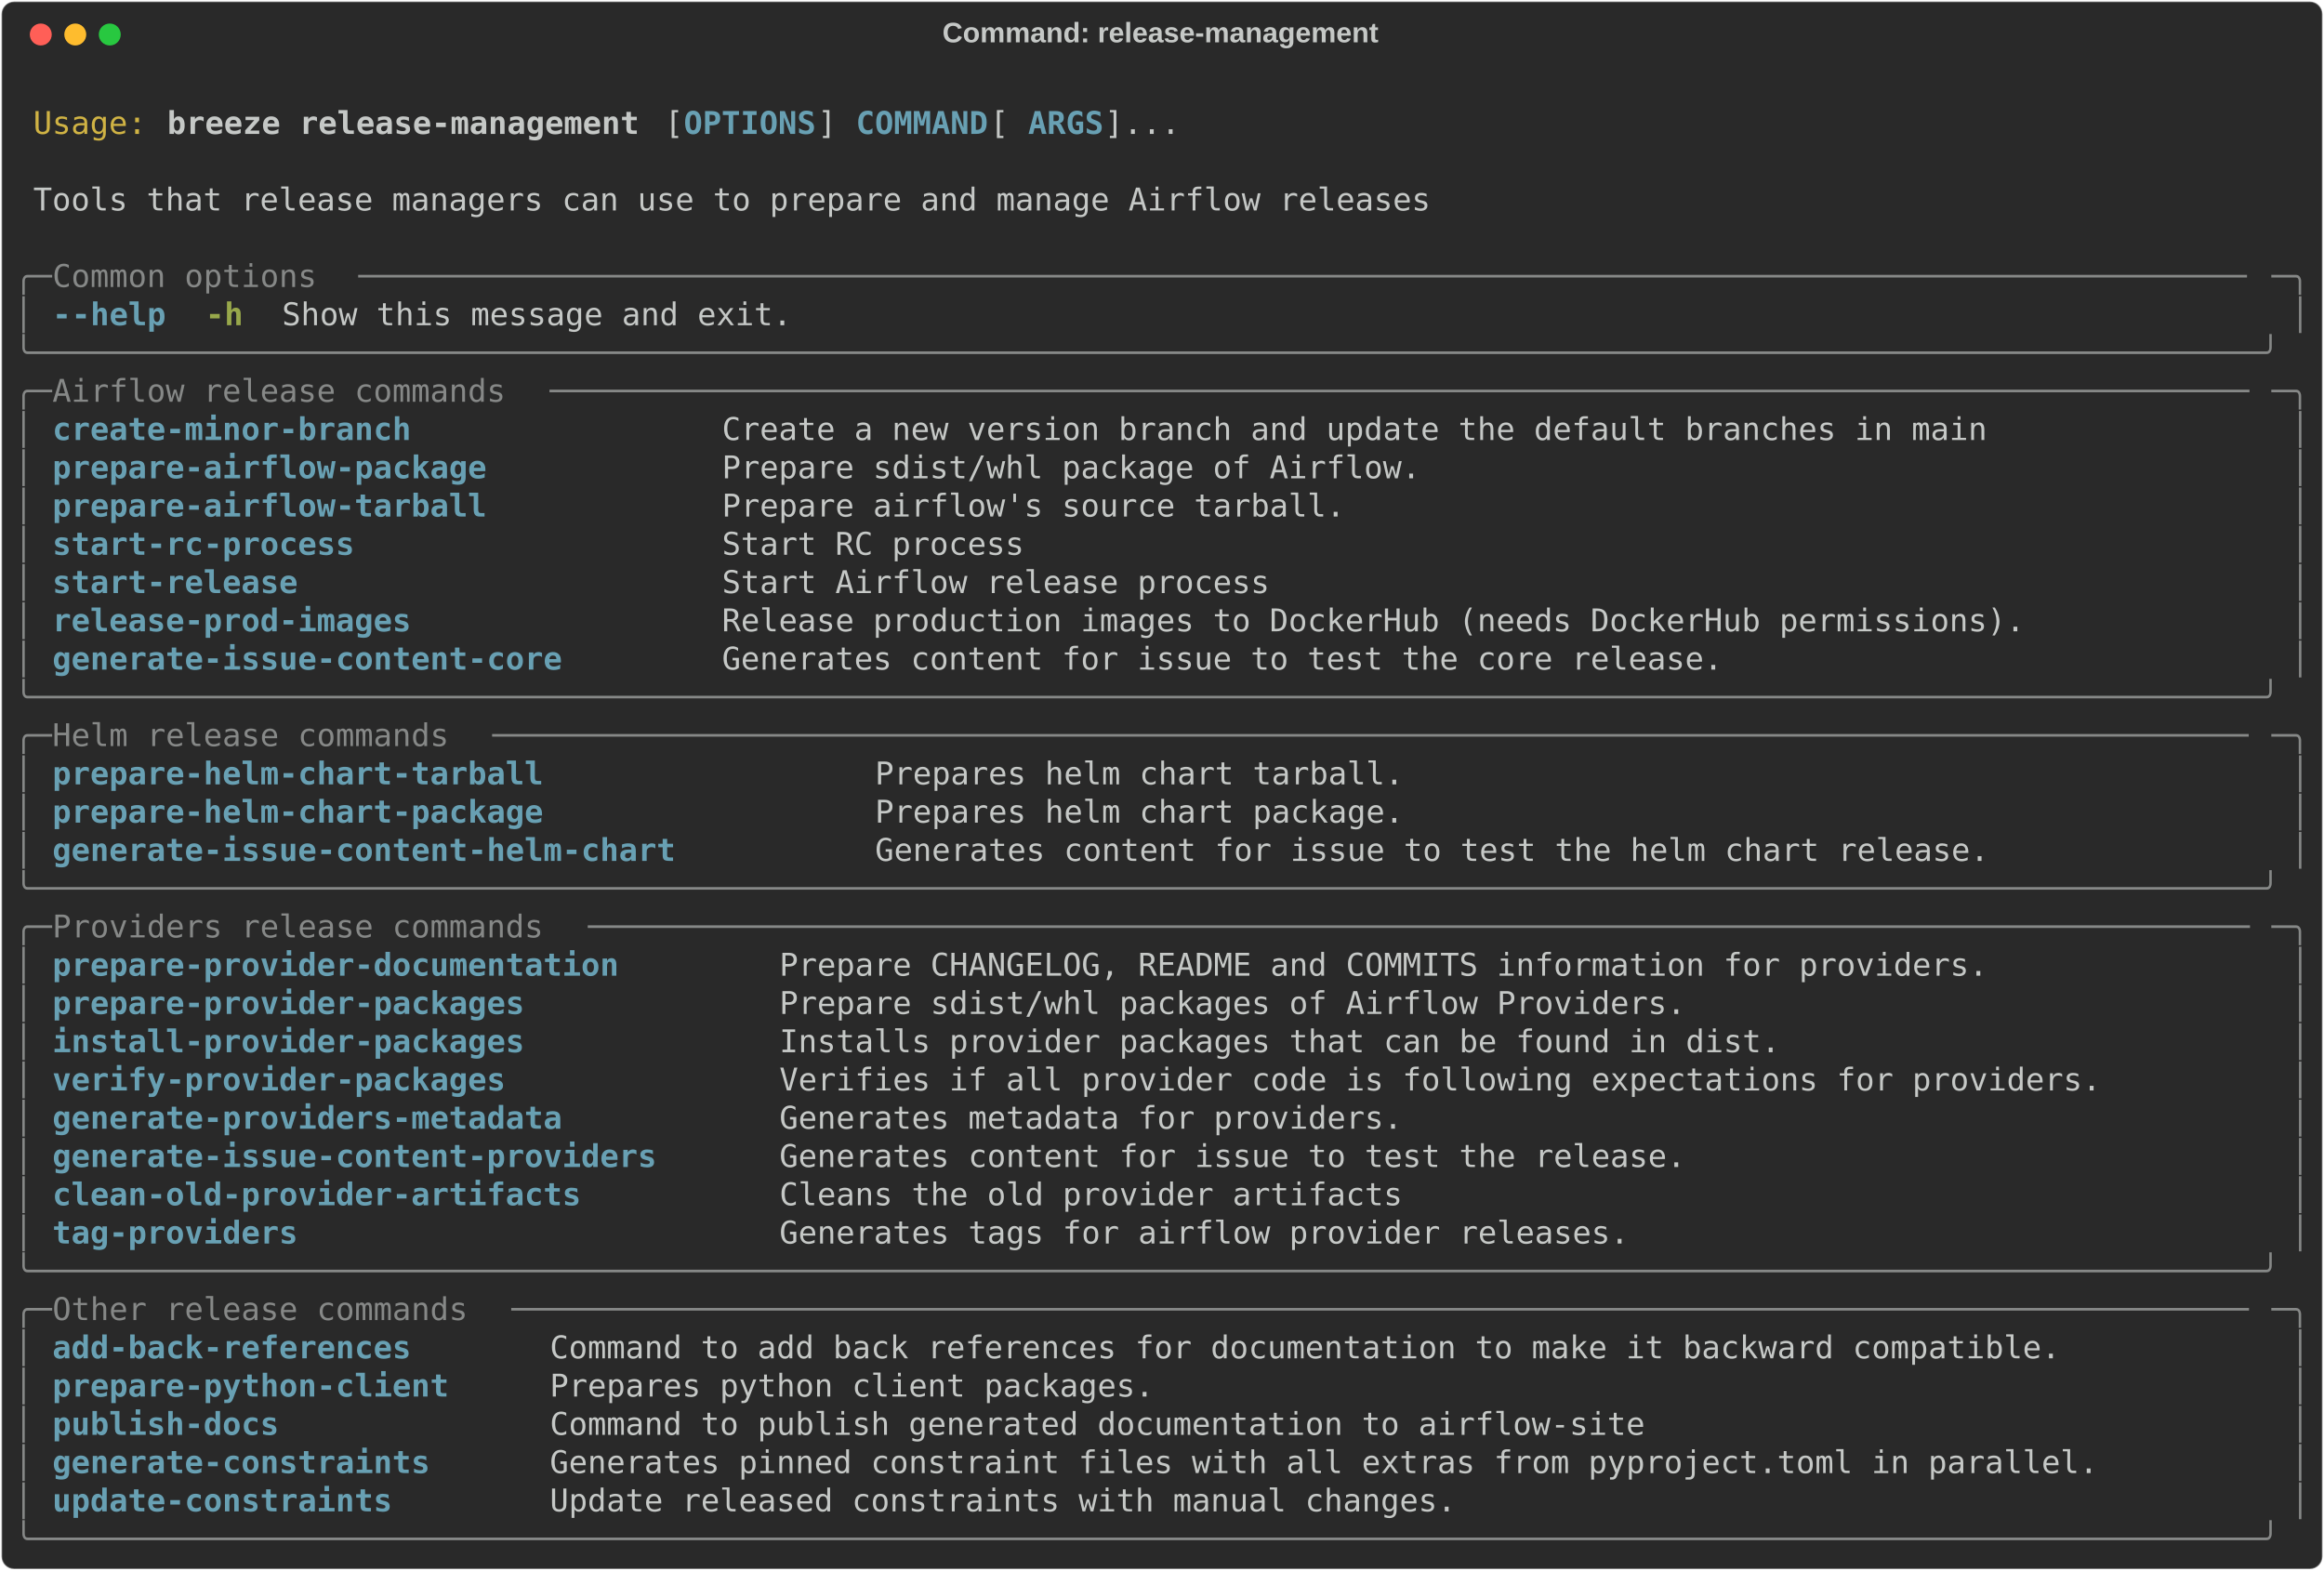
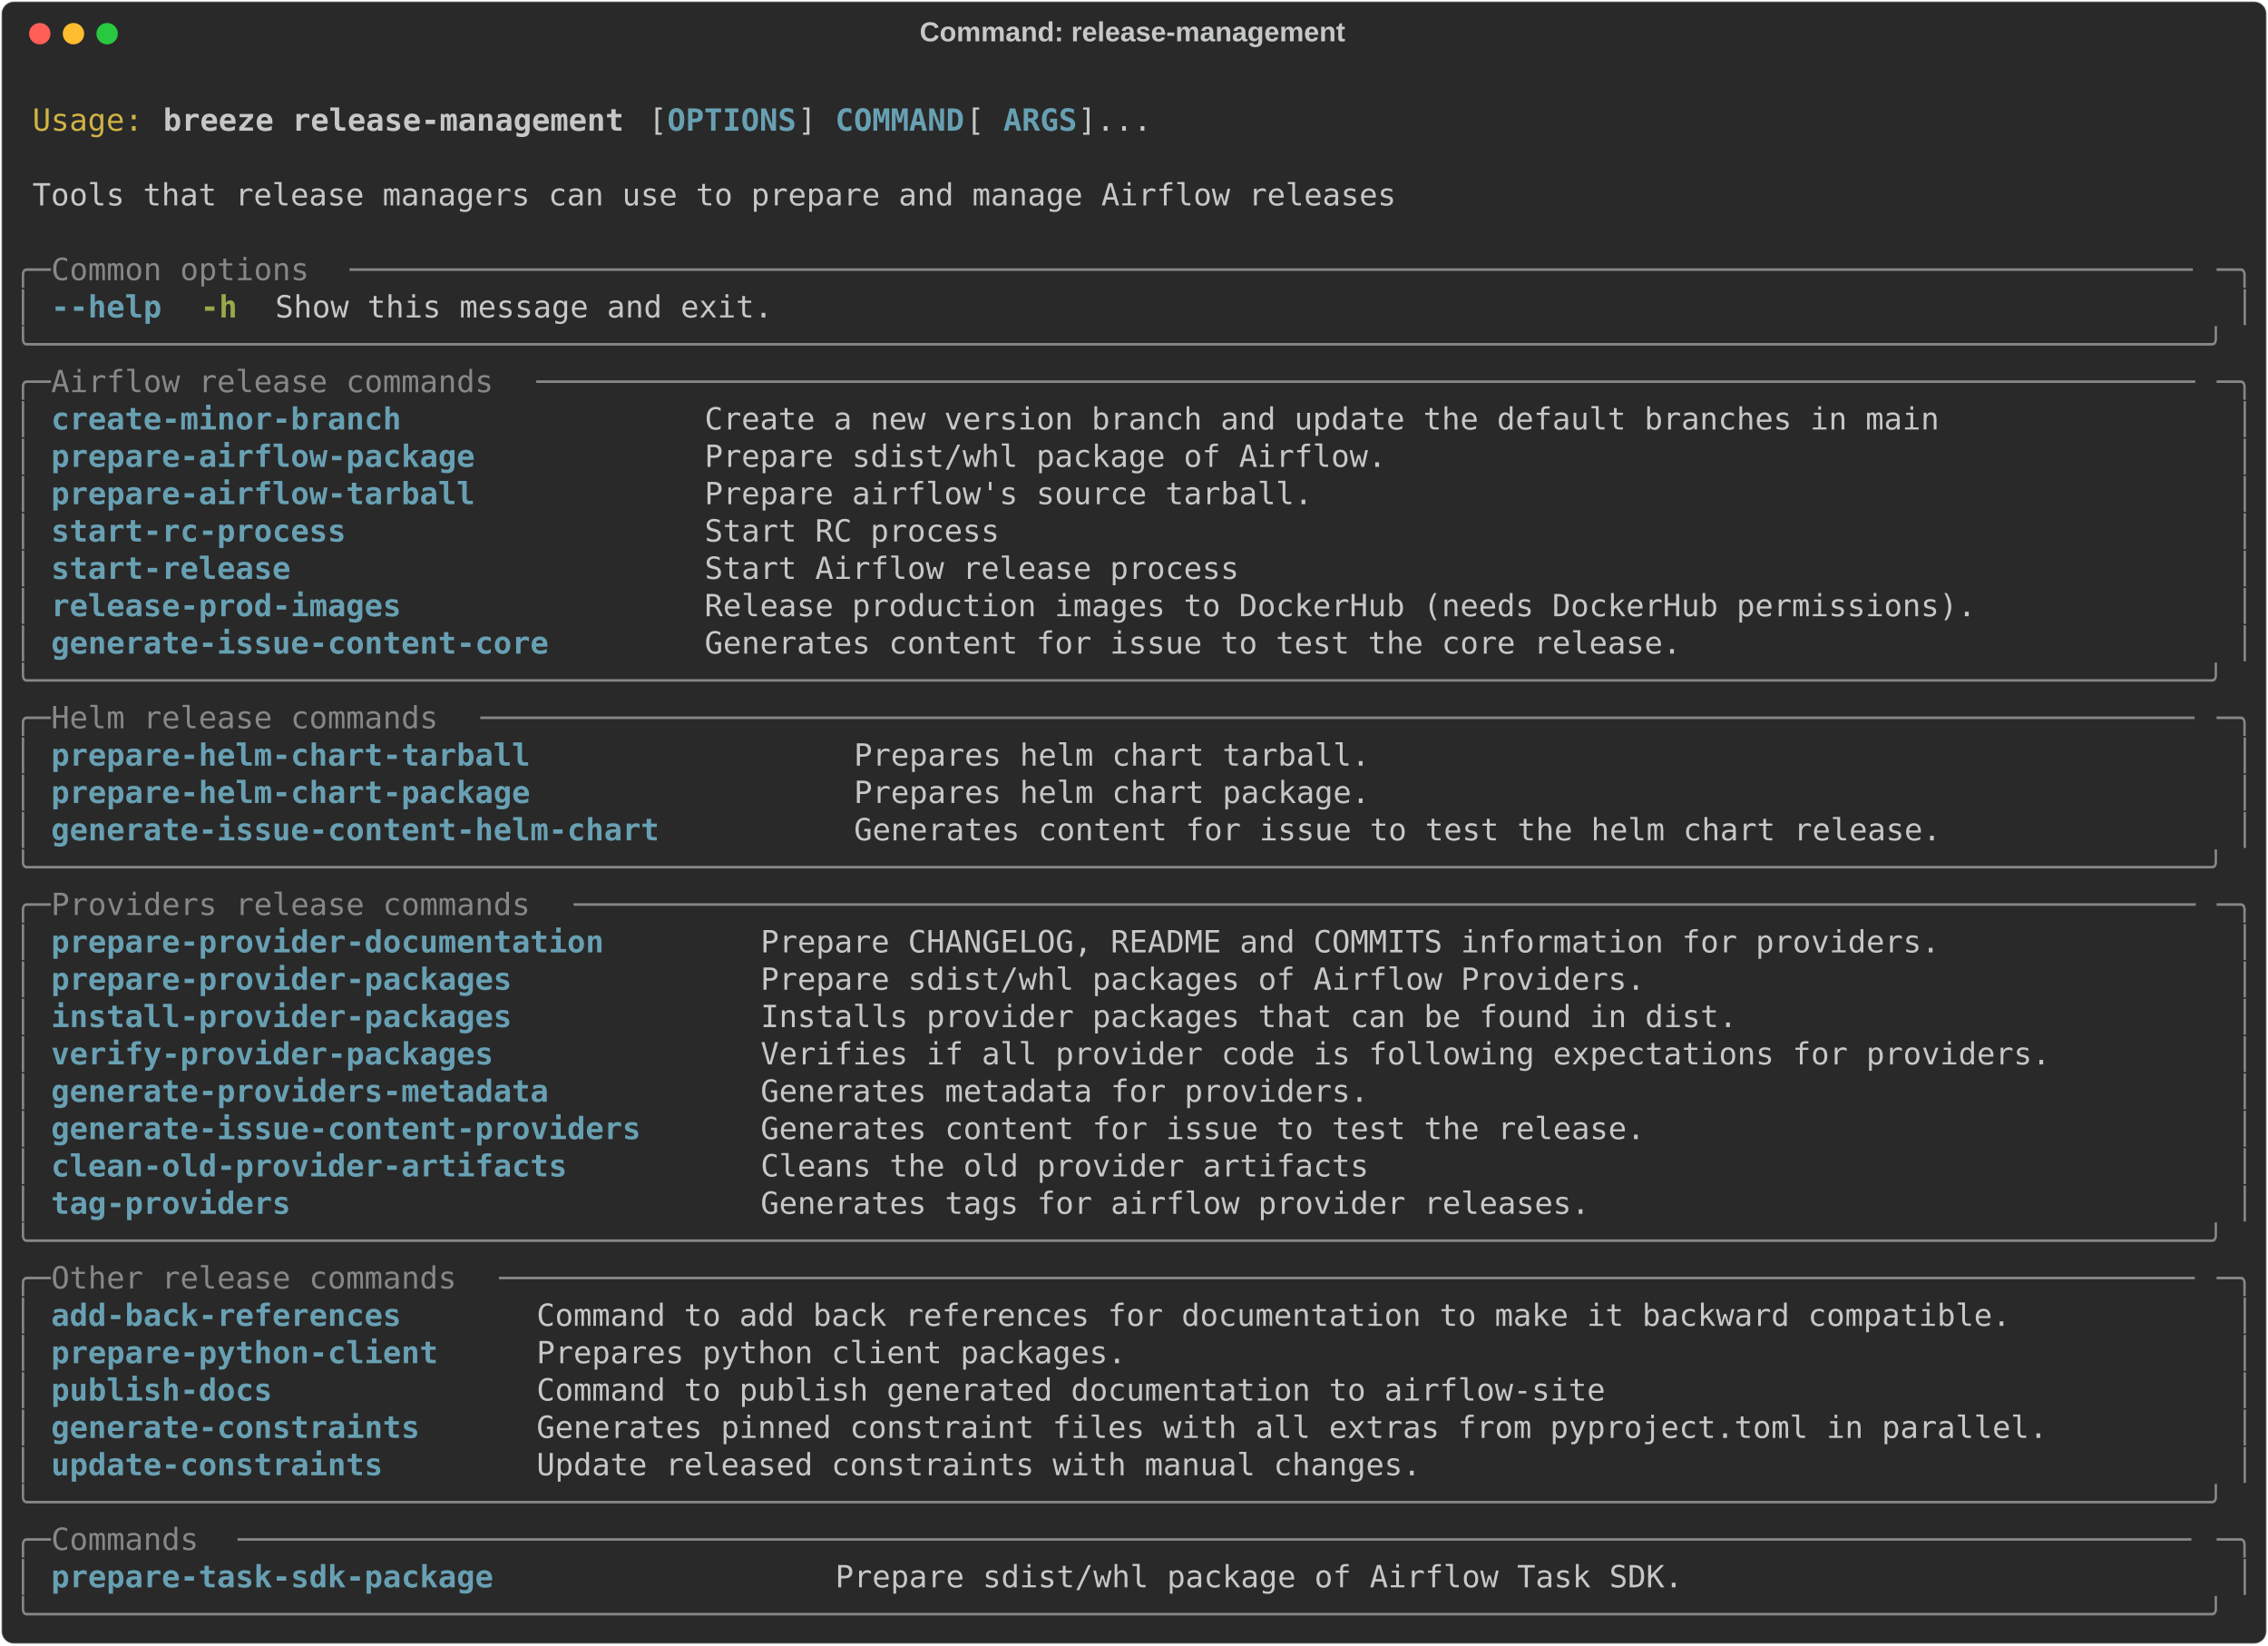
- <svg xmlns="http://www.w3.org/2000/svg" class="rich-terminal" viewBox="0 0 1482 1001.6">
+ <svg xmlns="http://www.w3.org/2000/svg" class="rich-terminal" viewBox="0 0 1482 1074.8">
  <style>

    @font-face {
        font-family: "Fira Code";
        src: local("FiraCode-Regular"),
                url("https://cdnjs.cloudflare.com/ajax/libs/firacode/6.2.0/woff2/FiraCode-Regular.woff2") format("woff2"),
                url("https://cdnjs.cloudflare.com/ajax/libs/firacode/6.2.0/woff/FiraCode-Regular.woff") format("woff");
        font-style: normal;
        font-weight: 400;
    }
    @font-face {
        font-family: "Fira Code";
        src: local("FiraCode-Bold"),
                url("https://cdnjs.cloudflare.com/ajax/libs/firacode/6.2.0/woff2/FiraCode-Bold.woff2") format("woff2"),
                url("https://cdnjs.cloudflare.com/ajax/libs/firacode/6.2.0/woff/FiraCode-Bold.woff") format("woff");
        font-style: bold;
        font-weight: 700;
    }

    .breeze-release-management-matrix {
        font-family: Fira Code, monospace;
        font-size: 20px;
        line-height: 24.4px;
        font-variant-east-asian: full-width;
    }

    .breeze-release-management-title {
        font-size: 18px;
        font-weight: bold;
        font-family: arial;
    }

    .breeze-release-management-r1 { fill: #c5c8c6 }
.breeze-release-management-r2 { fill: #d0b344 }
.breeze-release-management-r3 { fill: #c5c8c6;font-weight: bold }
.breeze-release-management-r4 { fill: #68a0b3;font-weight: bold }
.breeze-release-management-r5 { fill: #868887 }
.breeze-release-management-r6 { fill: #98a84b;font-weight: bold }
    </style>
  <defs>
    <clipPath id="breeze-release-management-clip-terminal">
-       <rect x="0" y="0" width="1463.0" height="950.6" />
+       <rect x="0" y="0" width="1463.0" height="1023.8" />
    </clipPath>
    <clipPath id="breeze-release-management-line-0">
      <rect x="0" y="1.5" width="1464" height="24.65" />
    </clipPath>
    <clipPath id="breeze-release-management-line-1">
      <rect x="0" y="25.9" width="1464" height="24.65" />
    </clipPath>
    <clipPath id="breeze-release-management-line-2">
      <rect x="0" y="50.3" width="1464" height="24.65" />
    </clipPath>
    <clipPath id="breeze-release-management-line-3">
      <rect x="0" y="74.7" width="1464" height="24.65" />
    </clipPath>
    <clipPath id="breeze-release-management-line-4">
      <rect x="0" y="99.1" width="1464" height="24.65" />
    </clipPath>
    <clipPath id="breeze-release-management-line-5">
      <rect x="0" y="123.5" width="1464" height="24.65" />
    </clipPath>
    <clipPath id="breeze-release-management-line-6">
      <rect x="0" y="147.9" width="1464" height="24.65" />
    </clipPath>
    <clipPath id="breeze-release-management-line-7">
      <rect x="0" y="172.3" width="1464" height="24.65" />
    </clipPath>
    <clipPath id="breeze-release-management-line-8">
      <rect x="0" y="196.7" width="1464" height="24.65" />
    </clipPath>
    <clipPath id="breeze-release-management-line-9">
      <rect x="0" y="221.1" width="1464" height="24.65" />
    </clipPath>
    <clipPath id="breeze-release-management-line-10">
      <rect x="0" y="245.5" width="1464" height="24.65" />
    </clipPath>
    <clipPath id="breeze-release-management-line-11">
      <rect x="0" y="269.9" width="1464" height="24.65" />
    </clipPath>
    <clipPath id="breeze-release-management-line-12">
      <rect x="0" y="294.3" width="1464" height="24.65" />
    </clipPath>
    <clipPath id="breeze-release-management-line-13">
      <rect x="0" y="318.7" width="1464" height="24.65" />
    </clipPath>
    <clipPath id="breeze-release-management-line-14">
      <rect x="0" y="343.1" width="1464" height="24.65" />
    </clipPath>
    <clipPath id="breeze-release-management-line-15">
      <rect x="0" y="367.5" width="1464" height="24.65" />
    </clipPath>
    <clipPath id="breeze-release-management-line-16">
      <rect x="0" y="391.9" width="1464" height="24.65" />
    </clipPath>
    <clipPath id="breeze-release-management-line-17">
      <rect x="0" y="416.3" width="1464" height="24.65" />
    </clipPath>
    <clipPath id="breeze-release-management-line-18">
      <rect x="0" y="440.7" width="1464" height="24.65" />
    </clipPath>
    <clipPath id="breeze-release-management-line-19">
      <rect x="0" y="465.1" width="1464" height="24.65" />
    </clipPath>
    <clipPath id="breeze-release-management-line-20">
      <rect x="0" y="489.5" width="1464" height="24.65" />
    </clipPath>
    <clipPath id="breeze-release-management-line-21">
      <rect x="0" y="513.9" width="1464" height="24.65" />
    </clipPath>
    <clipPath id="breeze-release-management-line-22">
      <rect x="0" y="538.3" width="1464" height="24.65" />
    </clipPath>
    <clipPath id="breeze-release-management-line-23">
      <rect x="0" y="562.7" width="1464" height="24.65" />
    </clipPath>
    <clipPath id="breeze-release-management-line-24">
      <rect x="0" y="587.1" width="1464" height="24.65" />
    </clipPath>
    <clipPath id="breeze-release-management-line-25">
      <rect x="0" y="611.5" width="1464" height="24.65" />
    </clipPath>
    <clipPath id="breeze-release-management-line-26">
      <rect x="0" y="635.9" width="1464" height="24.65" />
    </clipPath>
    <clipPath id="breeze-release-management-line-27">
      <rect x="0" y="660.3" width="1464" height="24.65" />
    </clipPath>
    <clipPath id="breeze-release-management-line-28">
      <rect x="0" y="684.7" width="1464" height="24.65" />
    </clipPath>
    <clipPath id="breeze-release-management-line-29">
      <rect x="0" y="709.1" width="1464" height="24.65" />
    </clipPath>
    <clipPath id="breeze-release-management-line-30">
      <rect x="0" y="733.5" width="1464" height="24.65" />
    </clipPath>
    <clipPath id="breeze-release-management-line-31">
      <rect x="0" y="757.9" width="1464" height="24.65" />
    </clipPath>
    <clipPath id="breeze-release-management-line-32">
      <rect x="0" y="782.3" width="1464" height="24.65" />
    </clipPath>
    <clipPath id="breeze-release-management-line-33">
      <rect x="0" y="806.7" width="1464" height="24.65" />
    </clipPath>
    <clipPath id="breeze-release-management-line-34">
      <rect x="0" y="831.1" width="1464" height="24.65" />
    </clipPath>
    <clipPath id="breeze-release-management-line-35">
      <rect x="0" y="855.5" width="1464" height="24.65" />
    </clipPath>
    <clipPath id="breeze-release-management-line-36">
      <rect x="0" y="879.9" width="1464" height="24.65" />
    </clipPath>
    <clipPath id="breeze-release-management-line-37">
      <rect x="0" y="904.3" width="1464" height="24.65" />
    </clipPath>
+     <clipPath id="breeze-release-management-line-38">
+       <rect x="0" y="928.7" width="1464" height="24.65" />
+     </clipPath>
+     <clipPath id="breeze-release-management-line-39">
+       <rect x="0" y="953.1" width="1464" height="24.65" />
+     </clipPath>
+     <clipPath id="breeze-release-management-line-40">
+       <rect x="0" y="977.5" width="1464" height="24.65" />
+     </clipPath>
  </defs>
-   <rect fill="#292929" stroke="rgba(255,255,255,0.35)" stroke-width="1" x="1" y="1" width="1480" height="999.6" rx="8" />
+   <rect fill="#292929" stroke="rgba(255,255,255,0.35)" stroke-width="1" x="1" y="1" width="1480" height="1072.8" rx="8" />
  <text class="breeze-release-management-title" fill="#c5c8c6" text-anchor="middle" x="740" y="27">Command: release-management</text>
  <g transform="translate(26,22)">
    <circle cx="0" cy="0" r="7" fill="#ff5f57" />
    <circle cx="22" cy="0" r="7" fill="#febc2e" />
    <circle cx="44" cy="0" r="7" fill="#28c840" />
  </g>
  <g transform="translate(9, 41)" clip-path="url(#breeze-release-management-clip-terminal)">
    <g class="breeze-release-management-matrix">
      <text class="breeze-release-management-r1" x="1464" y="20" textLength="12.2" clip-path="url(#breeze-release-management-line-0)">
</text>
      <text class="breeze-release-management-r2" x="12.2" y="44.4" textLength="73.2" clip-path="url(#breeze-release-management-line-1)">Usage:</text>
      <text class="breeze-release-management-r3" x="97.6" y="44.4" textLength="305" clip-path="url(#breeze-release-management-line-1)">breeze release-management</text>
      <text class="breeze-release-management-r1" x="414.8" y="44.4" textLength="12.2" clip-path="url(#breeze-release-management-line-1)">[</text>
      <text class="breeze-release-management-r4" x="427" y="44.4" textLength="85.4" clip-path="url(#breeze-release-management-line-1)">OPTIONS</text>
      <text class="breeze-release-management-r1" x="512.4" y="44.4" textLength="24.4" clip-path="url(#breeze-release-management-line-1)">] </text>
      <text class="breeze-release-management-r4" x="536.8" y="44.4" textLength="85.4" clip-path="url(#breeze-release-management-line-1)">COMMAND</text>
      <text class="breeze-release-management-r1" x="622.2" y="44.4" textLength="24.4" clip-path="url(#breeze-release-management-line-1)"> [</text>
      <text class="breeze-release-management-r4" x="646.6" y="44.4" textLength="48.8" clip-path="url(#breeze-release-management-line-1)">ARGS</text>
      <text class="breeze-release-management-r1" x="695.4" y="44.4" textLength="48.8" clip-path="url(#breeze-release-management-line-1)">]...</text>
      <text class="breeze-release-management-r1" x="1464" y="44.4" textLength="12.2" clip-path="url(#breeze-release-management-line-1)">
</text>
      <text class="breeze-release-management-r1" x="1464" y="68.8" textLength="12.2" clip-path="url(#breeze-release-management-line-2)">
</text>
      <text class="breeze-release-management-r1" x="12.2" y="93.2" textLength="902.8" clip-path="url(#breeze-release-management-line-3)">Tools that release managers can use to prepare and manage Airflow releases</text>
      <text class="breeze-release-management-r1" x="1464" y="93.2" textLength="12.2" clip-path="url(#breeze-release-management-line-3)">
</text>
      <text class="breeze-release-management-r1" x="1464" y="117.6" textLength="12.2" clip-path="url(#breeze-release-management-line-4)">
</text>
      <text class="breeze-release-management-r5" x="0" y="142" textLength="24.4" clip-path="url(#breeze-release-management-line-5)">╭─</text>
      <text class="breeze-release-management-r5" x="24.4" y="142" textLength="195.2" clip-path="url(#breeze-release-management-line-5)"> Common options </text>
      <text class="breeze-release-management-r5" x="219.6" y="142" textLength="1220" clip-path="url(#breeze-release-management-line-5)">────────────────────────────────────────────────────────────────────────────────────────────────────</text>
      <text class="breeze-release-management-r5" x="1439.6" y="142" textLength="24.4" clip-path="url(#breeze-release-management-line-5)">─╮</text>
      <text class="breeze-release-management-r1" x="1464" y="142" textLength="12.2" clip-path="url(#breeze-release-management-line-5)">
</text>
      <text class="breeze-release-management-r5" x="0" y="166.4" textLength="12.2" clip-path="url(#breeze-release-management-line-6)">│</text>
-       <text class="breeze-release-management-r4" x="24.4" y="166.4" textLength="12.2" clip-path="url(#breeze-release-management-line-6)">-</text>
-       <text class="breeze-release-management-r4" x="36.6" y="166.4" textLength="61" clip-path="url(#breeze-release-management-line-6)">-help</text>
+       <text class="breeze-release-management-r4" x="24.4" y="166.4" textLength="73.2" clip-path="url(#breeze-release-management-line-6)">--help</text>
      <text class="breeze-release-management-r6" x="122" y="166.4" textLength="24.4" clip-path="url(#breeze-release-management-line-6)">-h</text>
      <text class="breeze-release-management-r1" x="170.8" y="166.4" textLength="329.4" clip-path="url(#breeze-release-management-line-6)">Show this message and exit.</text>
      <text class="breeze-release-management-r5" x="1451.8" y="166.4" textLength="12.2" clip-path="url(#breeze-release-management-line-6)">│</text>
      <text class="breeze-release-management-r1" x="1464" y="166.4" textLength="12.2" clip-path="url(#breeze-release-management-line-6)">
</text>
      <text class="breeze-release-management-r5" x="0" y="190.8" textLength="1464" clip-path="url(#breeze-release-management-line-7)">╰──────────────────────────────────────────────────────────────────────────────────────────────────────────────────────╯</text>
      <text class="breeze-release-management-r1" x="1464" y="190.8" textLength="12.2" clip-path="url(#breeze-release-management-line-7)">
</text>
      <text class="breeze-release-management-r5" x="0" y="215.2" textLength="24.4" clip-path="url(#breeze-release-management-line-8)">╭─</text>
      <text class="breeze-release-management-r5" x="24.4" y="215.2" textLength="317.2" clip-path="url(#breeze-release-management-line-8)"> Airflow release commands </text>
      <text class="breeze-release-management-r5" x="341.6" y="215.2" textLength="1098" clip-path="url(#breeze-release-management-line-8)">──────────────────────────────────────────────────────────────────────────────────────────</text>
      <text class="breeze-release-management-r5" x="1439.6" y="215.2" textLength="24.4" clip-path="url(#breeze-release-management-line-8)">─╮</text>
      <text class="breeze-release-management-r1" x="1464" y="215.2" textLength="12.2" clip-path="url(#breeze-release-management-line-8)">
</text>
      <text class="breeze-release-management-r5" x="0" y="239.6" textLength="12.2" clip-path="url(#breeze-release-management-line-9)">│</text>
      <text class="breeze-release-management-r4" x="24.4" y="239.6" textLength="402.6" clip-path="url(#breeze-release-management-line-9)">create-minor-branch              </text>
      <text class="breeze-release-management-r1" x="451.4" y="239.6" textLength="988.2" clip-path="url(#breeze-release-management-line-9)">Create a new version branch and update the default branches in main              </text>
      <text class="breeze-release-management-r5" x="1451.8" y="239.6" textLength="12.2" clip-path="url(#breeze-release-management-line-9)">│</text>
      <text class="breeze-release-management-r1" x="1464" y="239.6" textLength="12.2" clip-path="url(#breeze-release-management-line-9)">
</text>
      <text class="breeze-release-management-r5" x="0" y="264" textLength="12.2" clip-path="url(#breeze-release-management-line-10)">│</text>
      <text class="breeze-release-management-r4" x="24.4" y="264" textLength="402.6" clip-path="url(#breeze-release-management-line-10)">prepare-airflow-package          </text>
      <text class="breeze-release-management-r1" x="451.4" y="264" textLength="988.2" clip-path="url(#breeze-release-management-line-10)">Prepare sdist/whl package of Airflow.                                            </text>
      <text class="breeze-release-management-r5" x="1451.8" y="264" textLength="12.2" clip-path="url(#breeze-release-management-line-10)">│</text>
      <text class="breeze-release-management-r1" x="1464" y="264" textLength="12.2" clip-path="url(#breeze-release-management-line-10)">
</text>
      <text class="breeze-release-management-r5" x="0" y="288.4" textLength="12.2" clip-path="url(#breeze-release-management-line-11)">│</text>
      <text class="breeze-release-management-r4" x="24.4" y="288.4" textLength="402.6" clip-path="url(#breeze-release-management-line-11)">prepare-airflow-tarball          </text>
      <text class="breeze-release-management-r1" x="451.4" y="288.4" textLength="988.2" clip-path="url(#breeze-release-management-line-11)">Prepare airflow's source tarball.                                                </text>
      <text class="breeze-release-management-r5" x="1451.8" y="288.4" textLength="12.2" clip-path="url(#breeze-release-management-line-11)">│</text>
      <text class="breeze-release-management-r1" x="1464" y="288.4" textLength="12.2" clip-path="url(#breeze-release-management-line-11)">
</text>
      <text class="breeze-release-management-r5" x="0" y="312.8" textLength="12.2" clip-path="url(#breeze-release-management-line-12)">│</text>
      <text class="breeze-release-management-r4" x="24.4" y="312.8" textLength="402.6" clip-path="url(#breeze-release-management-line-12)">start-rc-process                 </text>
      <text class="breeze-release-management-r1" x="451.4" y="312.8" textLength="988.2" clip-path="url(#breeze-release-management-line-12)">Start RC process                                                                 </text>
      <text class="breeze-release-management-r5" x="1451.8" y="312.8" textLength="12.2" clip-path="url(#breeze-release-management-line-12)">│</text>
      <text class="breeze-release-management-r1" x="1464" y="312.8" textLength="12.2" clip-path="url(#breeze-release-management-line-12)">
</text>
      <text class="breeze-release-management-r5" x="0" y="337.2" textLength="12.2" clip-path="url(#breeze-release-management-line-13)">│</text>
      <text class="breeze-release-management-r4" x="24.4" y="337.2" textLength="402.6" clip-path="url(#breeze-release-management-line-13)">start-release                    </text>
      <text class="breeze-release-management-r1" x="451.4" y="337.2" textLength="988.2" clip-path="url(#breeze-release-management-line-13)">Start Airflow release process                                                    </text>
      <text class="breeze-release-management-r5" x="1451.8" y="337.2" textLength="12.2" clip-path="url(#breeze-release-management-line-13)">│</text>
      <text class="breeze-release-management-r1" x="1464" y="337.2" textLength="12.2" clip-path="url(#breeze-release-management-line-13)">
</text>
      <text class="breeze-release-management-r5" x="0" y="361.6" textLength="12.2" clip-path="url(#breeze-release-management-line-14)">│</text>
      <text class="breeze-release-management-r4" x="24.4" y="361.6" textLength="402.6" clip-path="url(#breeze-release-management-line-14)">release-prod-images              </text>
      <text class="breeze-release-management-r1" x="451.4" y="361.6" textLength="988.2" clip-path="url(#breeze-release-management-line-14)">Release production images to DockerHub (needs DockerHub permissions).            </text>
      <text class="breeze-release-management-r5" x="1451.8" y="361.6" textLength="12.2" clip-path="url(#breeze-release-management-line-14)">│</text>
      <text class="breeze-release-management-r1" x="1464" y="361.6" textLength="12.2" clip-path="url(#breeze-release-management-line-14)">
</text>
      <text class="breeze-release-management-r5" x="0" y="386" textLength="12.2" clip-path="url(#breeze-release-management-line-15)">│</text>
      <text class="breeze-release-management-r4" x="24.4" y="386" textLength="402.6" clip-path="url(#breeze-release-management-line-15)">generate-issue-content-core      </text>
      <text class="breeze-release-management-r1" x="451.4" y="386" textLength="988.2" clip-path="url(#breeze-release-management-line-15)">Generates content for issue to test the core release.                            </text>
      <text class="breeze-release-management-r5" x="1451.8" y="386" textLength="12.2" clip-path="url(#breeze-release-management-line-15)">│</text>
      <text class="breeze-release-management-r1" x="1464" y="386" textLength="12.2" clip-path="url(#breeze-release-management-line-15)">
</text>
      <text class="breeze-release-management-r5" x="0" y="410.4" textLength="1464" clip-path="url(#breeze-release-management-line-16)">╰──────────────────────────────────────────────────────────────────────────────────────────────────────────────────────╯</text>
      <text class="breeze-release-management-r1" x="1464" y="410.4" textLength="12.2" clip-path="url(#breeze-release-management-line-16)">
</text>
      <text class="breeze-release-management-r5" x="0" y="434.8" textLength="24.4" clip-path="url(#breeze-release-management-line-17)">╭─</text>
      <text class="breeze-release-management-r5" x="24.4" y="434.8" textLength="280.6" clip-path="url(#breeze-release-management-line-17)"> Helm release commands </text>
      <text class="breeze-release-management-r5" x="305" y="434.8" textLength="1134.6" clip-path="url(#breeze-release-management-line-17)">─────────────────────────────────────────────────────────────────────────────────────────────</text>
      <text class="breeze-release-management-r5" x="1439.6" y="434.8" textLength="24.4" clip-path="url(#breeze-release-management-line-17)">─╮</text>
      <text class="breeze-release-management-r1" x="1464" y="434.8" textLength="12.2" clip-path="url(#breeze-release-management-line-17)">
</text>
      <text class="breeze-release-management-r5" x="0" y="459.2" textLength="12.2" clip-path="url(#breeze-release-management-line-18)">│</text>
      <text class="breeze-release-management-r4" x="24.4" y="459.2" textLength="500.2" clip-path="url(#breeze-release-management-line-18)">prepare-helm-chart-tarball               </text>
      <text class="breeze-release-management-r1" x="549" y="459.2" textLength="890.6" clip-path="url(#breeze-release-management-line-18)">Prepares helm chart tarball.                                             </text>
      <text class="breeze-release-management-r5" x="1451.8" y="459.2" textLength="12.2" clip-path="url(#breeze-release-management-line-18)">│</text>
      <text class="breeze-release-management-r1" x="1464" y="459.2" textLength="12.2" clip-path="url(#breeze-release-management-line-18)">
</text>
      <text class="breeze-release-management-r5" x="0" y="483.6" textLength="12.2" clip-path="url(#breeze-release-management-line-19)">│</text>
      <text class="breeze-release-management-r4" x="24.4" y="483.6" textLength="500.2" clip-path="url(#breeze-release-management-line-19)">prepare-helm-chart-package               </text>
      <text class="breeze-release-management-r1" x="549" y="483.6" textLength="890.6" clip-path="url(#breeze-release-management-line-19)">Prepares helm chart package.                                             </text>
      <text class="breeze-release-management-r5" x="1451.8" y="483.6" textLength="12.2" clip-path="url(#breeze-release-management-line-19)">│</text>
      <text class="breeze-release-management-r1" x="1464" y="483.6" textLength="12.2" clip-path="url(#breeze-release-management-line-19)">
</text>
      <text class="breeze-release-management-r5" x="0" y="508" textLength="12.2" clip-path="url(#breeze-release-management-line-20)">│</text>
      <text class="breeze-release-management-r4" x="24.4" y="508" textLength="500.2" clip-path="url(#breeze-release-management-line-20)">generate-issue-content-helm-chart        </text>
      <text class="breeze-release-management-r1" x="549" y="508" textLength="890.6" clip-path="url(#breeze-release-management-line-20)">Generates content for issue to test the helm chart release.              </text>
      <text class="breeze-release-management-r5" x="1451.8" y="508" textLength="12.2" clip-path="url(#breeze-release-management-line-20)">│</text>
      <text class="breeze-release-management-r1" x="1464" y="508" textLength="12.2" clip-path="url(#breeze-release-management-line-20)">
</text>
      <text class="breeze-release-management-r5" x="0" y="532.4" textLength="1464" clip-path="url(#breeze-release-management-line-21)">╰──────────────────────────────────────────────────────────────────────────────────────────────────────────────────────╯</text>
      <text class="breeze-release-management-r1" x="1464" y="532.4" textLength="12.2" clip-path="url(#breeze-release-management-line-21)">
</text>
      <text class="breeze-release-management-r5" x="0" y="556.8" textLength="24.4" clip-path="url(#breeze-release-management-line-22)">╭─</text>
      <text class="breeze-release-management-r5" x="24.4" y="556.8" textLength="341.6" clip-path="url(#breeze-release-management-line-22)"> Providers release commands </text>
      <text class="breeze-release-management-r5" x="366" y="556.8" textLength="1073.6" clip-path="url(#breeze-release-management-line-22)">────────────────────────────────────────────────────────────────────────────────────────</text>
      <text class="breeze-release-management-r5" x="1439.6" y="556.8" textLength="24.4" clip-path="url(#breeze-release-management-line-22)">─╮</text>
      <text class="breeze-release-management-r1" x="1464" y="556.8" textLength="12.2" clip-path="url(#breeze-release-management-line-22)">
</text>
      <text class="breeze-release-management-r5" x="0" y="581.2" textLength="12.2" clip-path="url(#breeze-release-management-line-23)">│</text>
      <text class="breeze-release-management-r4" x="24.4" y="581.2" textLength="439.2" clip-path="url(#breeze-release-management-line-23)">prepare-provider-documentation      </text>
      <text class="breeze-release-management-r1" x="488" y="581.2" textLength="951.6" clip-path="url(#breeze-release-management-line-23)">Prepare CHANGELOG, README and COMMITS information for providers.              </text>
      <text class="breeze-release-management-r5" x="1451.8" y="581.2" textLength="12.2" clip-path="url(#breeze-release-management-line-23)">│</text>
      <text class="breeze-release-management-r1" x="1464" y="581.2" textLength="12.2" clip-path="url(#breeze-release-management-line-23)">
</text>
      <text class="breeze-release-management-r5" x="0" y="605.6" textLength="12.2" clip-path="url(#breeze-release-management-line-24)">│</text>
      <text class="breeze-release-management-r4" x="24.4" y="605.6" textLength="439.2" clip-path="url(#breeze-release-management-line-24)">prepare-provider-packages           </text>
      <text class="breeze-release-management-r1" x="488" y="605.6" textLength="951.6" clip-path="url(#breeze-release-management-line-24)">Prepare sdist/whl packages of Airflow Providers.                              </text>
      <text class="breeze-release-management-r5" x="1451.8" y="605.6" textLength="12.2" clip-path="url(#breeze-release-management-line-24)">│</text>
      <text class="breeze-release-management-r1" x="1464" y="605.6" textLength="12.2" clip-path="url(#breeze-release-management-line-24)">
</text>
      <text class="breeze-release-management-r5" x="0" y="630" textLength="12.2" clip-path="url(#breeze-release-management-line-25)">│</text>
      <text class="breeze-release-management-r4" x="24.4" y="630" textLength="439.2" clip-path="url(#breeze-release-management-line-25)">install-provider-packages           </text>
      <text class="breeze-release-management-r1" x="488" y="630" textLength="951.6" clip-path="url(#breeze-release-management-line-25)">Installs provider packages that can be found in dist.                         </text>
      <text class="breeze-release-management-r5" x="1451.8" y="630" textLength="12.2" clip-path="url(#breeze-release-management-line-25)">│</text>
      <text class="breeze-release-management-r1" x="1464" y="630" textLength="12.2" clip-path="url(#breeze-release-management-line-25)">
</text>
      <text class="breeze-release-management-r5" x="0" y="654.4" textLength="12.2" clip-path="url(#breeze-release-management-line-26)">│</text>
      <text class="breeze-release-management-r4" x="24.4" y="654.4" textLength="439.2" clip-path="url(#breeze-release-management-line-26)">verify-provider-packages            </text>
      <text class="breeze-release-management-r1" x="488" y="654.4" textLength="951.6" clip-path="url(#breeze-release-management-line-26)">Verifies if all provider code is following expectations for providers.        </text>
      <text class="breeze-release-management-r5" x="1451.8" y="654.4" textLength="12.2" clip-path="url(#breeze-release-management-line-26)">│</text>
      <text class="breeze-release-management-r1" x="1464" y="654.4" textLength="12.2" clip-path="url(#breeze-release-management-line-26)">
</text>
      <text class="breeze-release-management-r5" x="0" y="678.8" textLength="12.2" clip-path="url(#breeze-release-management-line-27)">│</text>
      <text class="breeze-release-management-r4" x="24.4" y="678.8" textLength="439.2" clip-path="url(#breeze-release-management-line-27)">generate-providers-metadata         </text>
      <text class="breeze-release-management-r1" x="488" y="678.8" textLength="951.6" clip-path="url(#breeze-release-management-line-27)">Generates metadata for providers.                                             </text>
      <text class="breeze-release-management-r5" x="1451.8" y="678.8" textLength="12.2" clip-path="url(#breeze-release-management-line-27)">│</text>
      <text class="breeze-release-management-r1" x="1464" y="678.8" textLength="12.2" clip-path="url(#breeze-release-management-line-27)">
</text>
      <text class="breeze-release-management-r5" x="0" y="703.2" textLength="12.2" clip-path="url(#breeze-release-management-line-28)">│</text>
      <text class="breeze-release-management-r4" x="24.4" y="703.2" textLength="439.2" clip-path="url(#breeze-release-management-line-28)">generate-issue-content-providers    </text>
      <text class="breeze-release-management-r1" x="488" y="703.2" textLength="951.6" clip-path="url(#breeze-release-management-line-28)">Generates content for issue to test the release.                              </text>
      <text class="breeze-release-management-r5" x="1451.8" y="703.2" textLength="12.2" clip-path="url(#breeze-release-management-line-28)">│</text>
      <text class="breeze-release-management-r1" x="1464" y="703.2" textLength="12.2" clip-path="url(#breeze-release-management-line-28)">
</text>
      <text class="breeze-release-management-r5" x="0" y="727.6" textLength="12.2" clip-path="url(#breeze-release-management-line-29)">│</text>
      <text class="breeze-release-management-r4" x="24.4" y="727.6" textLength="439.2" clip-path="url(#breeze-release-management-line-29)">clean-old-provider-artifacts        </text>
      <text class="breeze-release-management-r1" x="488" y="727.6" textLength="951.6" clip-path="url(#breeze-release-management-line-29)">Cleans the old provider artifacts                                             </text>
      <text class="breeze-release-management-r5" x="1451.8" y="727.6" textLength="12.2" clip-path="url(#breeze-release-management-line-29)">│</text>
      <text class="breeze-release-management-r1" x="1464" y="727.6" textLength="12.2" clip-path="url(#breeze-release-management-line-29)">
</text>
      <text class="breeze-release-management-r5" x="0" y="752" textLength="12.2" clip-path="url(#breeze-release-management-line-30)">│</text>
      <text class="breeze-release-management-r4" x="24.4" y="752" textLength="439.2" clip-path="url(#breeze-release-management-line-30)">tag-providers                       </text>
      <text class="breeze-release-management-r1" x="488" y="752" textLength="951.6" clip-path="url(#breeze-release-management-line-30)">Generates tags for airflow provider releases.                                 </text>
      <text class="breeze-release-management-r5" x="1451.8" y="752" textLength="12.2" clip-path="url(#breeze-release-management-line-30)">│</text>
      <text class="breeze-release-management-r1" x="1464" y="752" textLength="12.2" clip-path="url(#breeze-release-management-line-30)">
</text>
      <text class="breeze-release-management-r5" x="0" y="776.4" textLength="1464" clip-path="url(#breeze-release-management-line-31)">╰──────────────────────────────────────────────────────────────────────────────────────────────────────────────────────╯</text>
      <text class="breeze-release-management-r1" x="1464" y="776.4" textLength="12.2" clip-path="url(#breeze-release-management-line-31)">
</text>
      <text class="breeze-release-management-r5" x="0" y="800.8" textLength="24.4" clip-path="url(#breeze-release-management-line-32)">╭─</text>
      <text class="breeze-release-management-r5" x="24.4" y="800.8" textLength="292.8" clip-path="url(#breeze-release-management-line-32)"> Other release commands </text>
      <text class="breeze-release-management-r5" x="317.2" y="800.8" textLength="1122.4" clip-path="url(#breeze-release-management-line-32)">────────────────────────────────────────────────────────────────────────────────────────────</text>
      <text class="breeze-release-management-r5" x="1439.6" y="800.8" textLength="24.4" clip-path="url(#breeze-release-management-line-32)">─╮</text>
      <text class="breeze-release-management-r1" x="1464" y="800.8" textLength="12.2" clip-path="url(#breeze-release-management-line-32)">
</text>
      <text class="breeze-release-management-r5" x="0" y="825.2" textLength="12.2" clip-path="url(#breeze-release-management-line-33)">│</text>
      <text class="breeze-release-management-r4" x="24.4" y="825.2" textLength="292.8" clip-path="url(#breeze-release-management-line-33)">add-back-references     </text>
      <text class="breeze-release-management-r1" x="341.6" y="825.2" textLength="1098" clip-path="url(#breeze-release-management-line-33)">Command to add back references for documentation to make it backward compatible.          </text>
      <text class="breeze-release-management-r5" x="1451.8" y="825.2" textLength="12.2" clip-path="url(#breeze-release-management-line-33)">│</text>
      <text class="breeze-release-management-r1" x="1464" y="825.2" textLength="12.2" clip-path="url(#breeze-release-management-line-33)">
</text>
      <text class="breeze-release-management-r5" x="0" y="849.6" textLength="12.2" clip-path="url(#breeze-release-management-line-34)">│</text>
      <text class="breeze-release-management-r4" x="24.4" y="849.6" textLength="292.8" clip-path="url(#breeze-release-management-line-34)">prepare-python-client   </text>
      <text class="breeze-release-management-r1" x="341.6" y="849.6" textLength="1098" clip-path="url(#breeze-release-management-line-34)">Prepares python client packages.                                                          </text>
      <text class="breeze-release-management-r5" x="1451.8" y="849.6" textLength="12.2" clip-path="url(#breeze-release-management-line-34)">│</text>
      <text class="breeze-release-management-r1" x="1464" y="849.6" textLength="12.2" clip-path="url(#breeze-release-management-line-34)">
</text>
      <text class="breeze-release-management-r5" x="0" y="874" textLength="12.2" clip-path="url(#breeze-release-management-line-35)">│</text>
      <text class="breeze-release-management-r4" x="24.4" y="874" textLength="292.8" clip-path="url(#breeze-release-management-line-35)">publish-docs            </text>
      <text class="breeze-release-management-r1" x="341.6" y="874" textLength="1098" clip-path="url(#breeze-release-management-line-35)">Command to publish generated documentation to airflow-site                                </text>
      <text class="breeze-release-management-r5" x="1451.8" y="874" textLength="12.2" clip-path="url(#breeze-release-management-line-35)">│</text>
      <text class="breeze-release-management-r1" x="1464" y="874" textLength="12.2" clip-path="url(#breeze-release-management-line-35)">
</text>
      <text class="breeze-release-management-r5" x="0" y="898.4" textLength="12.2" clip-path="url(#breeze-release-management-line-36)">│</text>
      <text class="breeze-release-management-r4" x="24.4" y="898.4" textLength="292.8" clip-path="url(#breeze-release-management-line-36)">generate-constraints    </text>
      <text class="breeze-release-management-r1" x="341.6" y="898.4" textLength="1098" clip-path="url(#breeze-release-management-line-36)">Generates pinned constraint files with all extras from pyproject.toml in parallel.        </text>
      <text class="breeze-release-management-r5" x="1451.8" y="898.4" textLength="12.2" clip-path="url(#breeze-release-management-line-36)">│</text>
      <text class="breeze-release-management-r1" x="1464" y="898.4" textLength="12.2" clip-path="url(#breeze-release-management-line-36)">
</text>
      <text class="breeze-release-management-r5" x="0" y="922.8" textLength="12.2" clip-path="url(#breeze-release-management-line-37)">│</text>
      <text class="breeze-release-management-r4" x="24.4" y="922.8" textLength="292.8" clip-path="url(#breeze-release-management-line-37)">update-constraints      </text>
      <text class="breeze-release-management-r1" x="341.6" y="922.8" textLength="1098" clip-path="url(#breeze-release-management-line-37)">Update released constraints with manual changes.                                          </text>
      <text class="breeze-release-management-r5" x="1451.8" y="922.8" textLength="12.2" clip-path="url(#breeze-release-management-line-37)">│</text>
      <text class="breeze-release-management-r1" x="1464" y="922.8" textLength="12.2" clip-path="url(#breeze-release-management-line-37)">
</text>
      <text class="breeze-release-management-r5" x="0" y="947.2" textLength="1464" clip-path="url(#breeze-release-management-line-38)">╰──────────────────────────────────────────────────────────────────────────────────────────────────────────────────────╯</text>
      <text class="breeze-release-management-r1" x="1464" y="947.2" textLength="12.2" clip-path="url(#breeze-release-management-line-38)">
</text>
+       <text class="breeze-release-management-r5" x="0" y="971.6" textLength="24.4" clip-path="url(#breeze-release-management-line-39)">╭─</text>
+       <text class="breeze-release-management-r5" x="24.4" y="971.6" textLength="122" clip-path="url(#breeze-release-management-line-39)"> Commands </text>
+       <text class="breeze-release-management-r5" x="146.4" y="971.6" textLength="1293.2" clip-path="url(#breeze-release-management-line-39)">──────────────────────────────────────────────────────────────────────────────────────────────────────────</text>
+       <text class="breeze-release-management-r5" x="1439.6" y="971.6" textLength="24.4" clip-path="url(#breeze-release-management-line-39)">─╮</text>
+       <text class="breeze-release-management-r1" x="1464" y="971.6" textLength="12.2" clip-path="url(#breeze-release-management-line-39)">
+ </text>
+       <text class="breeze-release-management-r5" x="0" y="996" textLength="12.2" clip-path="url(#breeze-release-management-line-40)">│</text>
+       <text class="breeze-release-management-r4" x="24.4" y="996" textLength="488" clip-path="url(#breeze-release-management-line-40)">prepare-task-sdk-package                </text>
+       <text class="breeze-release-management-r1" x="536.8" y="996" textLength="902.8" clip-path="url(#breeze-release-management-line-40)">Prepare sdist/whl package of Airflow Task SDK.                            </text>
+       <text class="breeze-release-management-r5" x="1451.8" y="996" textLength="12.2" clip-path="url(#breeze-release-management-line-40)">│</text>
+       <text class="breeze-release-management-r1" x="1464" y="996" textLength="12.2" clip-path="url(#breeze-release-management-line-40)">
+ </text>
+       <text class="breeze-release-management-r5" x="0" y="1020.4" textLength="1464" clip-path="url(#breeze-release-management-line-41)">╰──────────────────────────────────────────────────────────────────────────────────────────────────────────────────────╯</text>
+       <text class="breeze-release-management-r1" x="1464" y="1020.4" textLength="12.2" clip-path="url(#breeze-release-management-line-41)">
+ </text>
    </g>
  </g>
</svg>
